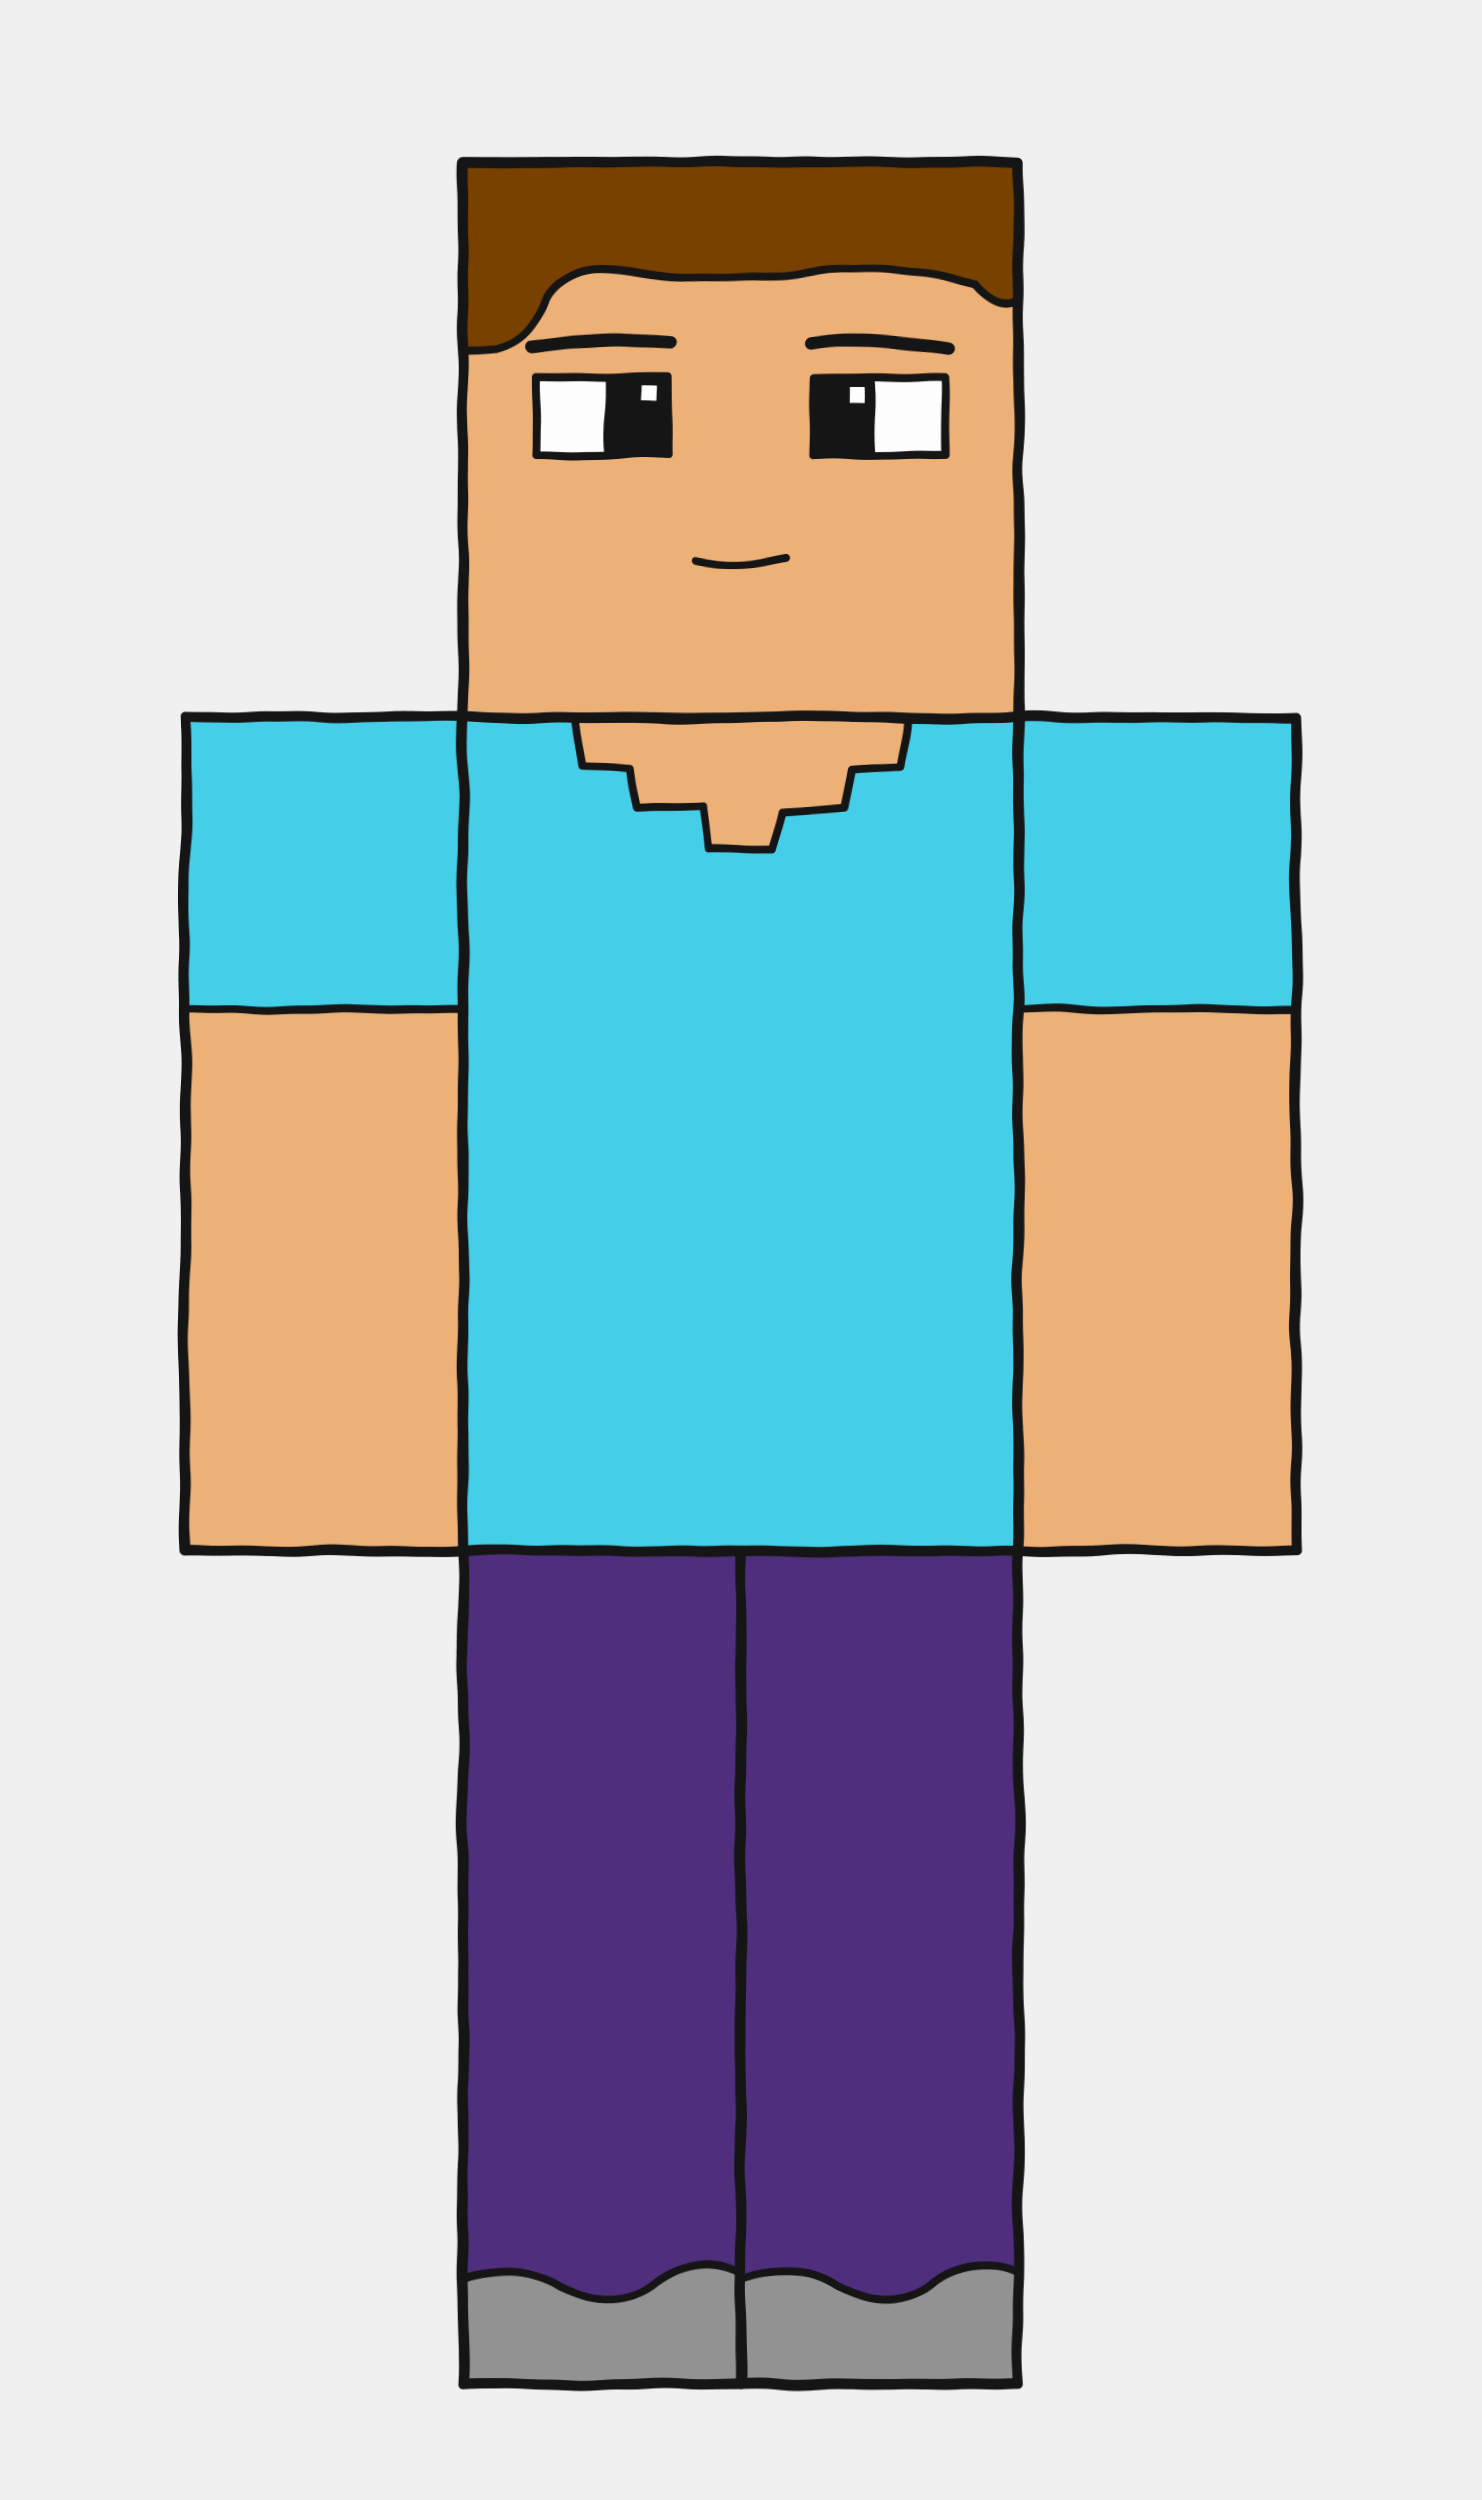
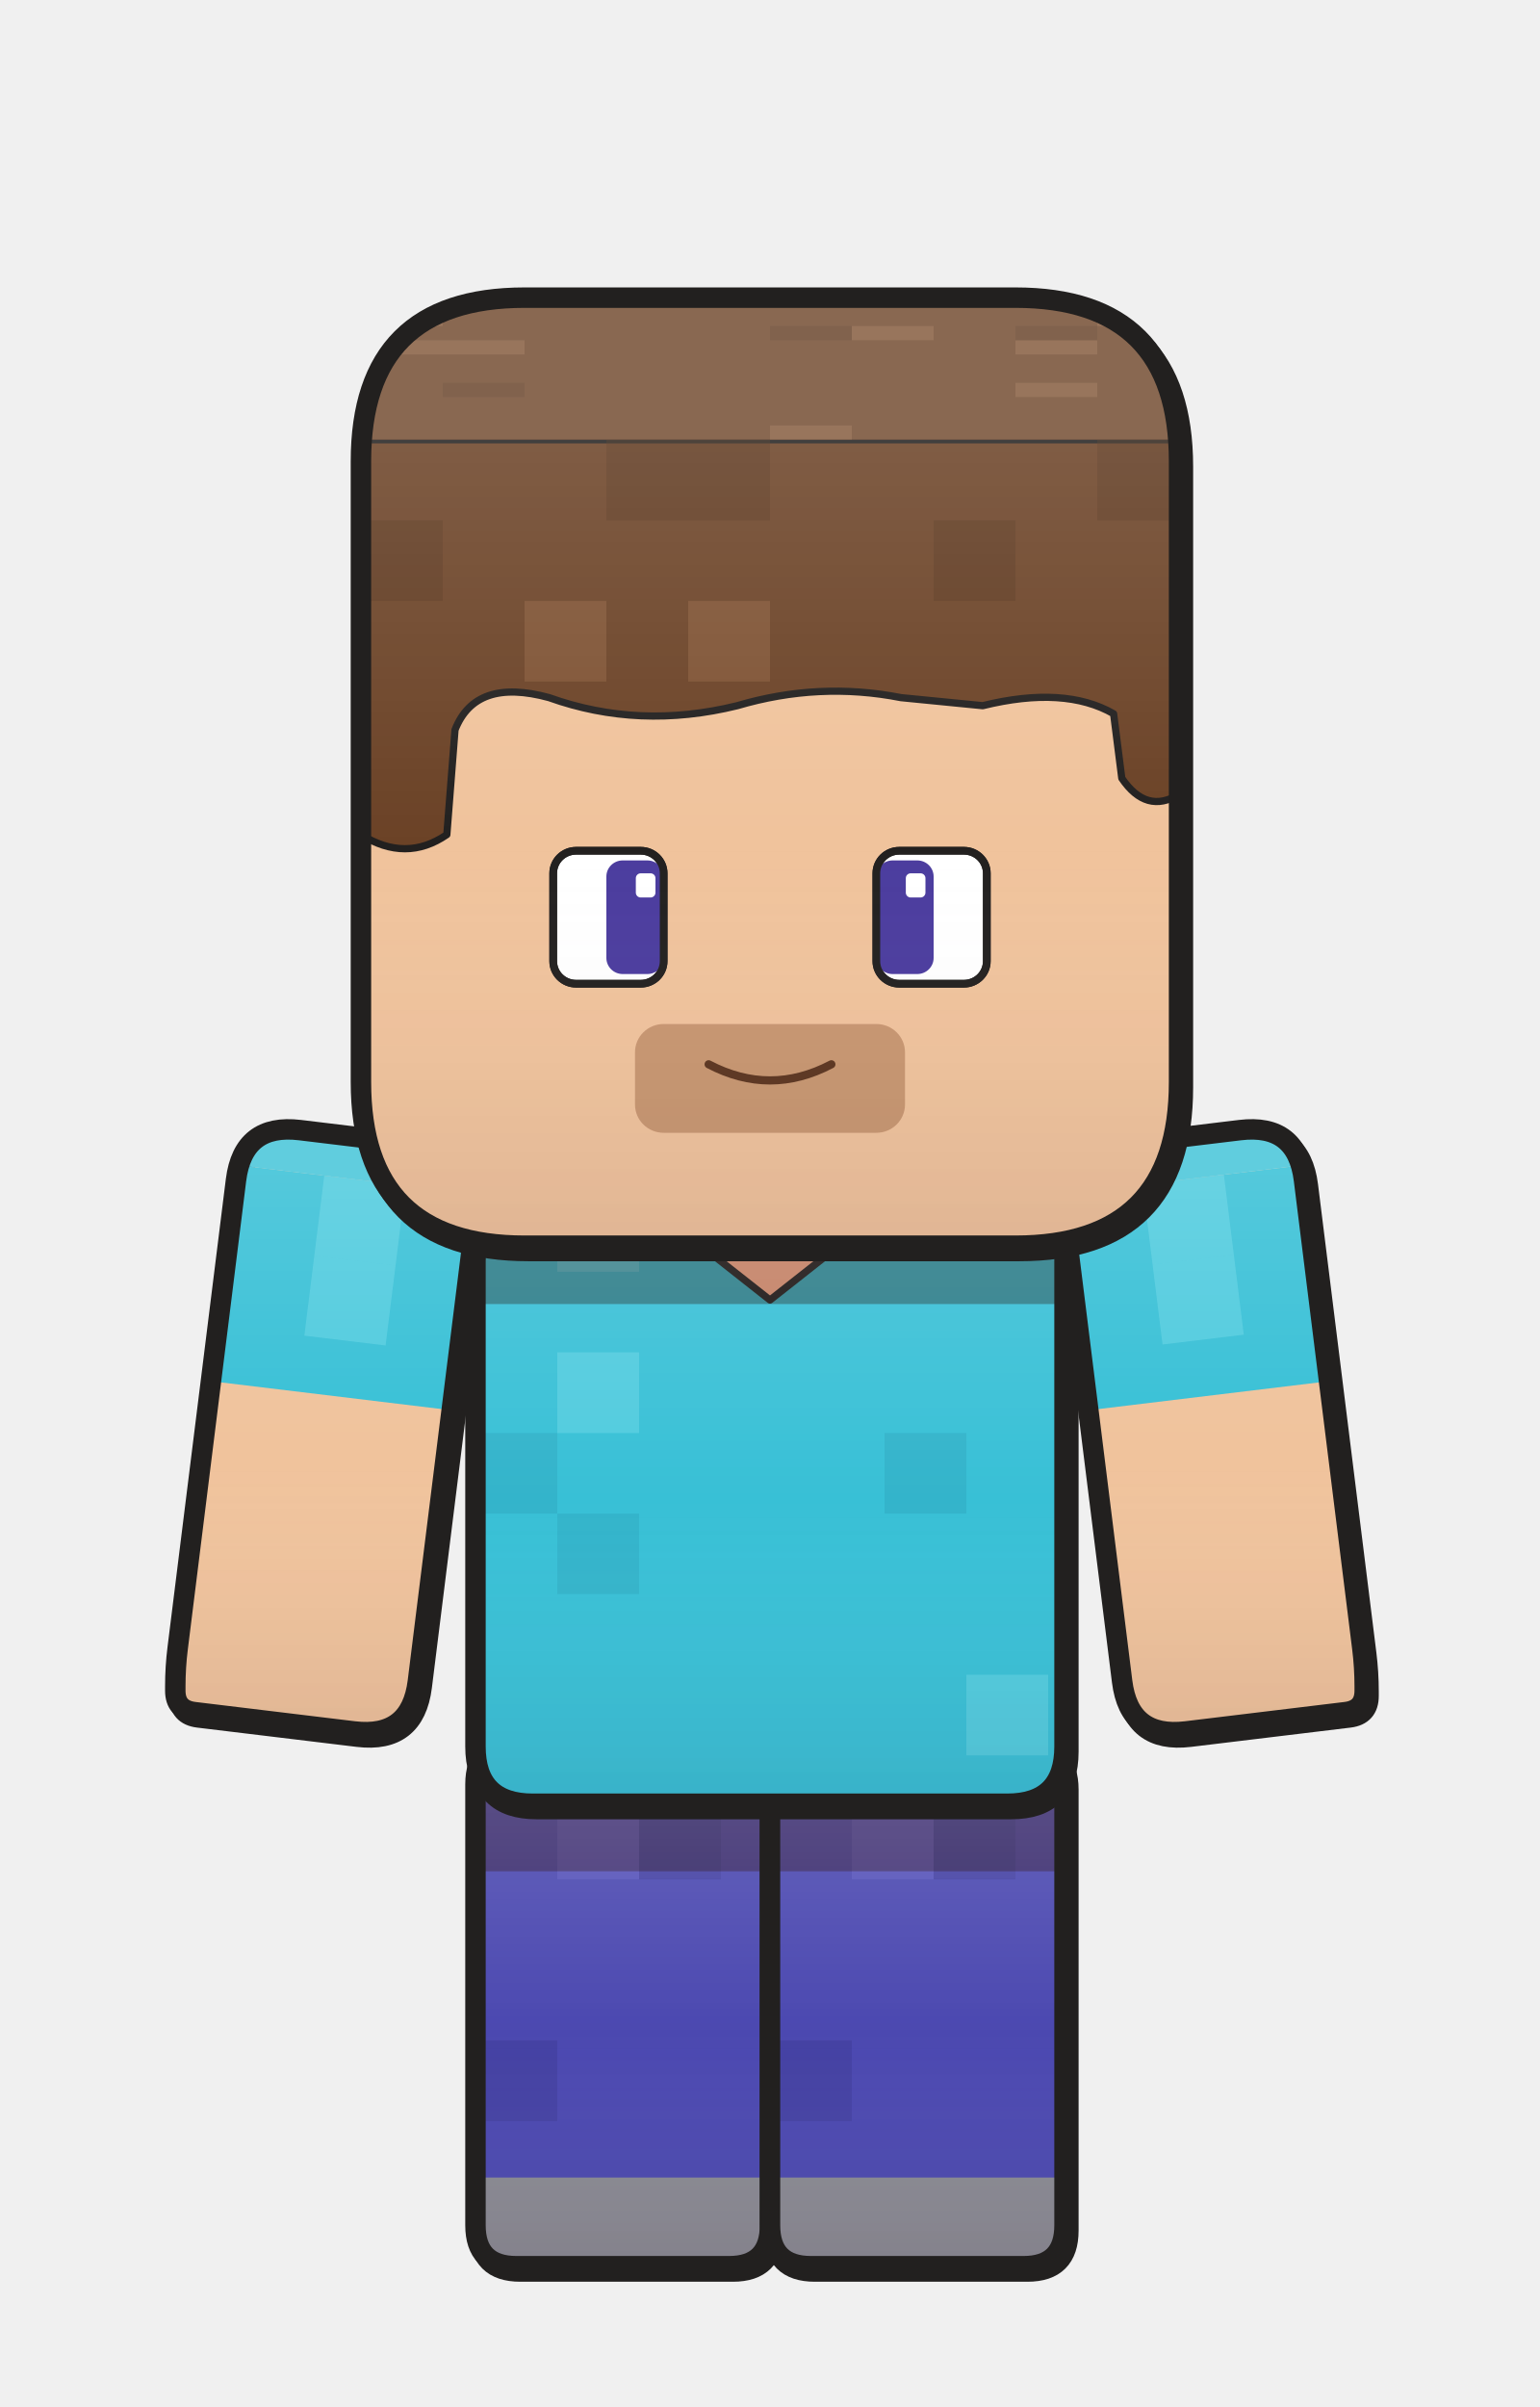
- <svg xmlns="http://www.w3.org/2000/svg" viewBox="0 0 640 1080" width="640" height="1080">
+ <svg xmlns="http://www.w3.org/2000/svg" viewBox="0 0 640 1000" width="640" height="1000">
  <defs>
-     <filter id="rough" x="-2%" y="-2%" width="104%" height="104%">
-       <feTurbulence type="fractalNoise" baseFrequency="0.03" numOctaves="2" seed="11" />
-       <feDisplacementMap in="SourceGraphic" scale="3" xChannelSelector="R" yChannelSelector="G" />
-     </filter>
+     <linearGradient id="soft" x1="0" y1="0" x2="0" y2="1">
+       <stop offset="0" stop-color="#ffffff" stop-opacity="0.14" />
+       <stop offset="0.5" stop-color="#ffffff" stop-opacity="0" />
+       <stop offset="1" stop-color="#3b2238" stop-opacity="0.09" />
+     </linearGradient>
  </defs>
-   <g filter="url(#rough)">
-     <g id="front-leg-right">
+   <g id="front-leg-right">
+     <path d="M197.6 741.28 Q197.6 724.28 214.6 724.28 L303 724.28 Q320 724.28 320 741.28 L320 924.51 Q320 941.51 303 941.51 L214.6 941.51 Q197.6 941.51 197.6 924.51 Z" fill="none" stroke="#22201f" stroke-width="8.5" stroke-linejoin="round" transform="translate(1.6 2.2)" />
+     <clipPath id="front-leg-right-clip">
+       <path d="M197.6 741.28 Q197.6 724.28 214.6 724.28 L303 724.28 Q320 724.28 320 741.28 L320 924.51 Q320 941.51 303 941.51 L214.6 941.51 Q197.6 941.51 197.6 924.51 Z" />
+     </clipPath>
+     <g clip-path="url(#front-leg-right-clip)">
      <g class="face-front">
-         <path d="M200 670 L320 670 L320 1030 L200 1030 Z" fill="#4f2f7d" />
-         <g transform="matrix(30 0 0 30 200 670)">
-           <path d="M0 10.5 Q0.8 10.2 1.4 10.6 Q2.2 11.0 2.8 10.5 Q3.4 10.1 4 10.4 V12 H0 Z" fill="#929292" stroke="#151515" stroke-width="3.4" stroke-linecap="round" stroke-linejoin="round" vector-effect="non-scaling-stroke" />
+         <path d="M197.6 747.31 L320 747.31 L320 941.51 L197.6 941.51 Z" fill="#4b48b0" />
+         <g transform="matrix(34 0 0 33.48 197.6 747.31)">
+           <rect x="2" y="0" width="1" height="1" fill="#36338a" stroke="none" opacity="0.35" />
+           <rect x="1" y="0" width="1" height="1" fill="#6a67cc" stroke="none" opacity="0.35" />
+           <rect x="0" y="3" width="1" height="1" fill="#36338a" stroke="none" opacity="0.35" />
+           <rect x="0" y="4.7" width="3.6" height="1.1" fill="#8a8a93" stroke="none" />
+           <rect x="0" y="0" width="3.6" height="0.9" fill="#cfa8a4" stroke="none" style="mix-blend-mode:multiply" />
        </g>
-         <path d="M200 670 L320 670 L320 1030 L200 1030 Z" fill="none" stroke="#151515" stroke-width="3.4" stroke-linejoin="round" />
+         <path d="M197.6 747.31 L320 747.31 L320 941.51 L197.6 941.51 Z" fill="url(#soft)" />
      </g>
-       <path d="M200 670 L320 670 L320 1030 L200 1030 Z" fill="none" stroke="#151515" stroke-width="4.5" stroke-linejoin="round" />
+       <g class="face-top">
+         <path d="M197.6 724.28 L320 724.28 L320 747.31 L197.6 747.31 Z" fill="#4b48b0" />
+         <path d="M197.6 724.28 L320 724.28 L320 747.31 L197.6 747.31 Z" fill="#ffffff" opacity="0.2" />
+       </g>
    </g>
-     <g id="front-leg-left">
+     <path d="M197.6 741.28 Q197.6 724.28 214.6 724.28 L303 724.28 Q320 724.28 320 741.28 L320 924.51 Q320 941.51 303 941.51 L214.6 941.51 Q197.6 941.51 197.6 924.51 Z" fill="none" stroke="#22201f" stroke-width="8.5" stroke-linejoin="round" />
+   </g>
+   <g id="front-leg-left">
+     <path d="M320 741.28 Q320 724.28 337 724.28 L425.4 724.28 Q442.4 724.28 442.4 741.28 L442.4 924.51 Q442.4 941.51 425.4 941.51 L337 941.51 Q320 941.51 320 924.51 Z" fill="none" stroke="#22201f" stroke-width="8.5" stroke-linejoin="round" transform="translate(1.6 2.2)" />
+     <clipPath id="front-leg-left-clip">
+       <path d="M320 741.28 Q320 724.28 337 724.28 L425.4 724.28 Q442.4 724.28 442.4 741.28 L442.4 924.51 Q442.4 941.51 425.4 941.51 L337 941.51 Q320 941.51 320 924.51 Z" />
+     </clipPath>
+     <g clip-path="url(#front-leg-left-clip)">
      <g class="face-front">
-         <path d="M320 670 L440 670 L440 1030 L320 1030 Z" fill="#4f2f7d" />
-         <g transform="matrix(30 0 0 30 320 670)">
-           <path d="M0 10.5 Q0.8 10.2 1.4 10.6 Q2.2 11.0 2.8 10.5 Q3.4 10.1 4 10.4 V12 H0 Z" fill="#929292" stroke="#151515" stroke-width="3.4" stroke-linecap="round" stroke-linejoin="round" vector-effect="non-scaling-stroke" />
+         <path d="M320 747.31 L442.4 747.31 L442.4 941.51 L320 941.51 Z" fill="#4b48b0" />
+         <g transform="matrix(34 0 0 33.48 320 747.31)">
+           <rect x="2" y="0" width="1" height="1" fill="#36338a" stroke="none" opacity="0.35" />
+           <rect x="1" y="0" width="1" height="1" fill="#6a67cc" stroke="none" opacity="0.35" />
+           <rect x="0" y="3" width="1" height="1" fill="#36338a" stroke="none" opacity="0.35" />
+           <rect x="0" y="4.7" width="3.6" height="1.1" fill="#8a8a93" stroke="none" />
+           <rect x="0" y="0" width="3.6" height="0.9" fill="#cfa8a4" stroke="none" style="mix-blend-mode:multiply" />
        </g>
-         <path d="M320 670 L440 670 L440 1030 L320 1030 Z" fill="none" stroke="#151515" stroke-width="3.4" stroke-linejoin="round" />
+         <path d="M320 747.31 L442.4 747.31 L442.4 941.51 L320 941.51 Z" fill="url(#soft)" />
      </g>
-       <path d="M320 670 L440 670 L440 1030 L320 1030 Z" fill="none" stroke="#151515" stroke-width="4.5" stroke-linejoin="round" />
+       <g class="face-top">
+         <path d="M320 724.28 L442.4 724.28 L442.4 747.31 L320 747.31 Z" fill="#4b48b0" />
+         <path d="M320 724.28 L442.4 724.28 L442.4 747.31 L320 747.31 Z" fill="#ffffff" opacity="0.2" />
+       </g>
    </g>
-     <g id="front-body">
+     <path d="M320 741.28 Q320 724.28 337 724.28 L425.4 724.28 Q442.4 724.28 442.4 741.28 L442.4 924.51 Q442.4 941.51 425.4 941.51 L337 941.51 Q320 941.51 320 924.51 Z" fill="none" stroke="#22201f" stroke-width="8.5" stroke-linejoin="round" />
+   </g>
+   <g id="front-body">
+     <path d="M197.6 491.54 Q197.6 467.74 221.4 467.74 L418.6 467.74 Q442.4 467.74 442.4 491.54 L442.4 725.58 Q442.4 749.38 418.6 749.38 L221.4 749.38 Q197.6 749.38 197.6 725.58 Z" fill="none" stroke="#22201f" stroke-width="8.5" stroke-linejoin="round" transform="translate(1.6 2.2)" />
+     <clipPath id="front-body-clip">
+       <path d="M197.6 491.54 Q197.6 467.74 221.4 467.74 L418.6 467.74 Q442.4 467.74 442.4 491.54 L442.4 725.58 Q442.4 749.38 418.6 749.38 L221.4 749.38 Q197.6 749.38 197.6 725.58 Z" />
+     </clipPath>
+     <g clip-path="url(#front-body-clip)">
      <g class="face-front">
-         <path d="M200 310 L440 310 L440 670 L200 670 Z" fill="#45cee8" />
-         <g transform="matrix(30 0 0 30 200 310)">
-           <path d="M1.6 0 H6.4 L6.3 0.7 L5.6 0.75 L5.5 1.3 L4.6 1.35 L4.45 1.9 L3.55 1.88 L3.45 1.3 L2.5 1.3 L2.4 0.72 L1.7 0.7 Z" fill="#edb178" stroke="#151515" stroke-width="3.4" stroke-linecap="round" stroke-linejoin="round" vector-effect="non-scaling-stroke" />
+         <path d="M197.6 494.9 L442.4 494.9 L442.4 749.38 L197.6 749.38 Z" fill="#38c0d6" />
+         <g transform="matrix(34 0 0 33.48 197.6 494.9)">
+           <rect x="1" y="2" width="1" height="1" fill="#7fe0ee" stroke="none" opacity="0.35" />
+           <rect x="5" y="3" width="1" height="1" fill="#2a9fb8" stroke="none" opacity="0.35" />
+           <rect x="1" y="0" width="1" height="1" fill="#7fe0ee" stroke="none" opacity="0.35" />
+           <rect x="0" y="3" width="1" height="1" fill="#2a9fb8" stroke="none" opacity="0.35" />
+           <rect x="6" y="6" width="1" height="1" fill="#7fe0ee" stroke="none" opacity="0.35" />
+           <rect x="1" y="4" width="1" height="1" fill="#2a9fb8" stroke="none" opacity="0.35" />
+           <path d="M2.55 0 H4.65 L4.35 0.75 L3.6 1.35 L2.85 0.75 Z" fill="#f0c39c" stroke="#22201f" stroke-width="3" stroke-linecap="round" stroke-linejoin="round" vector-effect="non-scaling-stroke" />
+           <rect x="0" y="0" width="7.2" height="1.4" fill="#cfa8a4" stroke="none" style="mix-blend-mode:multiply" />
        </g>
-         <path d="M200 310 L440 310 L440 670 L200 670 Z" fill="none" stroke="#151515" stroke-width="3.4" stroke-linejoin="round" />
+         <path d="M197.6 494.9 L442.4 494.9 L442.4 749.38 L197.6 749.38 Z" fill="url(#soft)" />
      </g>
-       <path d="M200 310 L440 310 L440 670 L200 670 Z" fill="none" stroke="#151515" stroke-width="4.5" stroke-linejoin="round" />
+       <g class="face-top">
+         <path d="M197.6 467.74 L442.4 467.74 L442.4 494.9 L197.6 494.9 Z" fill="#38c0d6" />
+         <path d="M197.6 467.74 L442.4 467.74 L442.4 494.9 L197.6 494.9 Z" fill="#ffffff" opacity="0.2" />
+       </g>
    </g>
-     <g id="front-arm-right">
+     <path d="M197.6 491.54 Q197.6 467.74 221.4 467.74 L418.6 467.74 Q442.4 467.74 442.4 491.54 L442.4 725.58 Q442.4 749.38 418.6 749.38 L221.4 749.38 Q197.6 749.38 197.6 725.58 Z" fill="none" stroke="#22201f" stroke-width="8.5" stroke-linejoin="round" />
+   </g>
+   <g id="front-arm-right">
+     <path d="M72.85 700.61 Q72.85 692.64 73.84 684.73 L98.08 490.27 Q101.03 466.65 124.65 469.51 L190.98 477.53 Q198.89 478.48 198.89 486.45 L198.89 488.22 Q198.89 496.19 197.9 504.1 L173.66 698.57 Q170.71 722.18 147.09 719.33 L80.76 711.31 Q72.85 710.35 72.85 702.38 Z" fill="none" stroke="#22201f" stroke-width="8.5" stroke-linejoin="round" transform="translate(1.6 2.2)" />
+     <clipPath id="front-arm-right-clip">
+       <path d="M72.85 700.61 Q72.85 692.64 73.84 684.73 L98.08 490.27 Q101.03 466.65 124.65 469.51 L190.98 477.53 Q198.89 478.48 198.89 486.45 L198.89 488.22 Q198.89 496.19 197.9 504.1 L173.66 698.57 Q170.71 722.18 147.09 719.33 L80.76 711.31 Q72.85 710.35 72.85 702.38 Z" />
+     </clipPath>
+     <g clip-path="url(#front-arm-right-clip)">
      <g class="face-front">
-         <path d="M80 310 L200 310 L200 670 L80 670 Z" fill="#edb178" />
-         <g transform="matrix(30 0 0 30 80 310)">
-           <rect x="0" y="0" width="4" height="4.2" fill="#45cee8" stroke="none" />
-           <path d="M0 4.2 L4 4.2" fill="none" stroke="#151515" stroke-width="3.4" stroke-linecap="round" stroke-linejoin="round" vector-effect="non-scaling-stroke" />
+         <path d="M101.02 484.36 L198.89 496.19 L170.71 722.18 L72.85 710.35 Z" fill="#f0c39c" />
+         <g transform="matrix(33.75 4.08 -4.14 33.23 101.02 484.36)">
+           <rect x="0" y="0" width="2.9" height="2.7" fill="#38c0d6" stroke="none" />
+           <rect x="1" y="1" width="1" height="1" fill="#7fe0ee" stroke="none" opacity="0.35" />
+           <rect x="1" y="0" width="1" height="1" fill="#7fe0ee" stroke="none" opacity="0.35" />
        </g>
-         <path d="M80 310 L200 310 L200 670 L80 670 Z" fill="none" stroke="#151515" stroke-width="3.4" stroke-linejoin="round" />
+         <path d="M101.02 484.36 L198.89 496.19 L170.71 722.18 L72.85 710.35 Z" fill="url(#soft)" />
      </g>
-       <path d="M80 310 L200 310 L200 670 L80 670 Z" fill="none" stroke="#151515" stroke-width="4.5" stroke-linejoin="round" />
+       <g class="face-right">
+         <path d="M101.02 466.65 L101.02 484.36 L72.85 710.35 L72.85 692.64 Z" fill="#f0c39c" />
+         <g transform="matrix(0 5.9 -4.14 33.23 101.02 466.65)">
+           <rect x="0" y="0" width="3" height="2.7" fill="#38c0d6" stroke="none" />
+           <rect x="2" y="1" width="1" height="1" fill="#2a9fb8" stroke="none" opacity="0.35" />
+           <rect x="2" y="0" width="1" height="1" fill="#2a9fb8" stroke="none" opacity="0.35" />
+         </g>
+         <path d="M101.02 466.65 L101.02 484.36 L72.85 710.35 L72.85 692.64 Z" fill="#cfa8a4" opacity="1.0" style="mix-blend-mode:multiply" />
+         <path d="M101.02 466.65 L101.02 484.36 L72.85 710.35 L72.85 692.64 Z" fill="url(#soft)" />
+       </g>
+       <g class="face-top">
+         <path d="M101.02 466.65 L198.89 478.48 L198.89 496.19 L101.02 484.36 Z" fill="#38c0d6" />
+         <path d="M101.02 466.65 L198.89 478.48 L198.89 496.19 L101.02 484.36 Z" fill="#ffffff" opacity="0.2" />
+       </g>
    </g>
-     <g id="front-arm-left">
+     <path d="M72.85 700.61 Q72.85 692.64 73.84 684.73 L98.08 490.27 Q101.03 466.65 124.65 469.51 L190.98 477.53 Q198.89 478.48 198.89 486.45 L198.89 488.22 Q198.89 496.19 197.9 504.1 L173.66 698.57 Q170.71 722.18 147.09 719.33 L80.76 711.31 Q72.85 710.35 72.85 702.38 Z" fill="none" stroke="#22201f" stroke-width="8.5" stroke-linejoin="round" />
+   </g>
+   <g id="front-arm-left">
+     <path d="M441.11 486.45 Q441.11 478.48 449.02 477.53 L515.35 469.51 Q538.98 466.65 541.92 490.27 L566.16 684.73 Q567.15 692.64 567.15 700.61 L567.15 702.38 Q567.15 710.35 559.24 711.31 L492.91 719.33 Q469.29 722.18 466.34 698.57 L442.1 504.1 Q441.11 496.19 441.11 488.22 Z" fill="none" stroke="#22201f" stroke-width="8.5" stroke-linejoin="round" transform="translate(1.6 2.2)" />
+     <clipPath id="front-arm-left-clip">
+       <path d="M441.11 486.45 Q441.11 478.48 449.02 477.53 L515.35 469.51 Q538.98 466.65 541.92 490.27 L566.16 684.73 Q567.15 692.64 567.15 700.61 L567.15 702.38 Q567.15 710.35 559.24 711.31 L492.91 719.33 Q469.29 722.18 466.34 698.57 L442.1 504.1 Q441.11 496.19 441.11 488.22 Z" />
+     </clipPath>
+     <g clip-path="url(#front-arm-left-clip)">
      <g class="face-front">
-         <path d="M440 310 L560 310 L560 670 L440 670 Z" fill="#edb178" />
-         <g transform="matrix(30 0 0 30 440 310)">
-           <rect x="0" y="0" width="4" height="4.2" fill="#45cee8" stroke="none" />
-           <path d="M0 4.2 L4 4.2" fill="none" stroke="#151515" stroke-width="3.4" stroke-linecap="round" stroke-linejoin="round" vector-effect="non-scaling-stroke" />
+         <path d="M441.11 496.19 L538.98 484.36 L567.15 710.35 L469.29 722.18 Z" fill="#f0c39c" />
+         <g transform="matrix(33.75 -4.08 4.14 33.23 441.11 496.19)">
+           <rect x="0" y="0" width="2.9" height="2.7" fill="#38c0d6" stroke="none" />
+           <rect x="1" y="1" width="1" height="1" fill="#7fe0ee" stroke="none" opacity="0.35" />
+           <rect x="1" y="0" width="1" height="1" fill="#7fe0ee" stroke="none" opacity="0.35" />
        </g>
-         <path d="M440 310 L560 310 L560 670 L440 670 Z" fill="none" stroke="#151515" stroke-width="3.4" stroke-linejoin="round" />
+         <path d="M441.11 496.19 L538.98 484.36 L567.15 710.35 L469.29 722.18 Z" fill="url(#soft)" />
      </g>
-       <path d="M440 310 L560 310 L560 670 L440 670 Z" fill="none" stroke="#151515" stroke-width="4.5" stroke-linejoin="round" />
+       <g class="face-left">
+         <path d="M538.98 484.36 L538.98 466.65 L567.15 692.64 L567.15 710.35 Z" fill="#f0c39c" />
+         <g transform="matrix(0 -5.9 4.14 33.23 538.98 484.36)">
+           <rect x="0" y="0" width="3" height="2.7" fill="#38c0d6" stroke="none" />
+           <rect x="2" y="1" width="1" height="1" fill="#2a9fb8" stroke="none" opacity="0.35" />
+           <rect x="2" y="0" width="1" height="1" fill="#2a9fb8" stroke="none" opacity="0.35" />
+         </g>
+         <path d="M538.98 484.36 L538.98 466.65 L567.15 692.64 L567.15 710.35 Z" fill="#cfa8a4" opacity="1.0" style="mix-blend-mode:multiply" />
+         <path d="M538.98 484.36 L538.98 466.65 L567.15 692.64 L567.15 710.35 Z" fill="url(#soft)" />
+       </g>
+       <g class="face-top">
+         <path d="M441.11 478.48 L538.98 466.65 L538.98 484.36 L441.11 496.19 Z" fill="#38c0d6" />
+         <path d="M441.11 478.48 L538.98 466.65 L538.98 484.36 L441.11 496.19 Z" fill="#ffffff" opacity="0.2" />
+       </g>
    </g>
-     <g id="front-head">
+     <path d="M441.11 486.45 Q441.11 478.48 449.02 477.53 L515.35 469.51 Q538.98 466.65 541.92 490.27 L566.16 684.73 Q567.15 692.64 567.15 700.61 L567.15 702.38 Q567.15 710.35 559.24 711.31 L492.91 719.33 Q469.29 722.18 466.34 698.57 L442.1 504.1 Q441.11 496.19 441.11 488.22 Z" fill="none" stroke="#22201f" stroke-width="8.5" stroke-linejoin="round" />
+   </g>
+   <g id="front-head">
+     <path d="M150 191.66 Q150 123.66 218 123.66 L422 123.66 Q490 123.66 490 191.66 L490 449.54 Q490 517.54 422 517.54 L218 517.54 Q150 517.54 150 449.54 Z" fill="none" stroke="#22201f" stroke-width="8.5" stroke-linejoin="round" transform="translate(1.6 2.2)" />
+     <clipPath id="front-head-clip">
+       <path d="M150 191.66 Q150 123.66 218 123.66 L422 123.66 Q490 123.66 490 191.66 L490 449.54 Q490 517.54 422 517.54 L218 517.54 Q150 517.54 150 449.54 Z" />
+     </clipPath>
+     <g clip-path="url(#front-head-clip)">
      <g class="face-front">
-         <path d="M200 70 L440 70 L440 310 L200 310 Z" fill="#edb178" />
-         <g transform="matrix(30 0 0 30 200 70)">
-           <path d="M0 0 H8 V2.0 Q7.65 2.15 7.35 1.75 Q6.3 1.45 5.0 1.6 Q3.6 1.75 2.4 1.55 Q1.5 1.42 1.2 1.95 Q1.0 2.6 0.5 2.7 L0 2.7 Z" fill="#784100" stroke="#151515" stroke-width="3.4" stroke-linecap="round" stroke-linejoin="round" vector-effect="non-scaling-stroke" />
-           <rect x="1.05" y="3.1" width="1.9" height="1.12" fill="#fdfdfd" stroke="none" />
-           <rect x="2.05" y="3.1" width="0.9" height="1.12" fill="#151515" stroke="none" />
-           <rect x="2.57" y="3.24" width="0.22" height="0.22" fill="#fdfdfd" stroke="none" />
-           <rect x="1.05" y="3.1" width="1.9" height="1.12" fill="none" stroke="#151515" stroke-width="3.4" stroke-linecap="round" stroke-linejoin="round" vector-effect="non-scaling-stroke" />
-           <rect x="5.05" y="3.1" width="1.9" height="1.12" fill="#fdfdfd" stroke="none" />
-           <rect x="5.05" y="3.1" width="0.9" height="1.12" fill="#151515" stroke="none" />
-           <rect x="5.57" y="3.24" width="0.22" height="0.22" fill="#fdfdfd" stroke="none" />
-           <rect x="5.05" y="3.1" width="1.9" height="1.12" fill="none" stroke="#151515" stroke-width="3.4" stroke-linecap="round" stroke-linejoin="round" vector-effect="non-scaling-stroke" />
-           <path d="M1.0 2.68 Q2.0 2.5 2.98 2.6" fill="none" stroke="#151515" stroke-width="5.6" stroke-linecap="round" stroke-linejoin="round" vector-effect="non-scaling-stroke" />
-           <path d="M5.02 2.6 Q6.0 2.5 7.0 2.68" fill="none" stroke="#151515" stroke-width="5.6" stroke-linecap="round" stroke-linejoin="round" vector-effect="non-scaling-stroke" />
-           <path d="M3.35 5.75 Q4.0 5.85 4.65 5.7" fill="none" stroke="#151515" stroke-width="3.4" stroke-linecap="round" stroke-linejoin="round" vector-effect="non-scaling-stroke" />
+         <path d="M150 182.7 L490 182.7 L490 517.54 L150 517.54 Z" fill="#f0c39c" />
+         <g transform="matrix(34 0 0 33.48 150 182.7)">
+           <path d="M0 0 H10 V4.4 Q9.6 4.65 9.3 4.2 L9.2 3.4 Q8.6 3.05 7.6 3.3 L6.6 3.2 Q5.6 3.0 4.6 3.3 Q3.4 3.6 2.3 3.2 Q1.4 2.95 1.15 3.6 L1.05 4.9 Q0.55 5.25 0 4.9 Z" fill="#6b4226" stroke="#22201f" stroke-width="3" stroke-linecap="round" stroke-linejoin="round" vector-effect="non-scaling-stroke" />
+           <rect x="2" y="2" width="1" height="1" fill="#a0704a" stroke="none" opacity="0.35" />
+           <rect x="4" y="0" width="1" height="1" fill="#4d2e18" stroke="none" opacity="0.35" />
+           <rect x="7" y="1" width="1" height="1" fill="#4d2e18" stroke="none" opacity="0.35" />
+           <rect x="3" y="0" width="1" height="1" fill="#4d2e18" stroke="none" opacity="0.35" />
+           <rect x="0" y="1" width="1" height="1" fill="#4d2e18" stroke="none" opacity="0.35" />
+           <rect x="9" y="0" width="1" height="1" fill="#4d2e18" stroke="none" opacity="0.35" />
+           <rect x="4" y="2" width="1" height="1" fill="#a0704a" stroke="none" opacity="0.35" />
+           <rect x="3.35" y="7.25" width="3.3" height="1.35" rx="0.35" fill="#a8714d" stroke="none" opacity="0.55" />
+           <path d="M4.25 7.75 Q5.0 8.15 5.75 7.75" fill="none" stroke="#5c3520" stroke-width="3.4" stroke-linecap="round" stroke-linejoin="round" vector-effect="non-scaling-stroke" />
+           <rect x="2.35" y="5.1" width="1.35" height="1.65" rx="0.28" fill="#ffffff" stroke="#22201f" stroke-width="3.2" stroke-linecap="round" stroke-linejoin="round" vector-effect="non-scaling-stroke" />
+           <rect x="3" y="5.22" width="0.7" height="1.41" rx="0.2" fill="#4b3c9e" stroke="none" />
+           <rect x="3.36" y="5.38" width="0.24" height="0.3" rx="0.06" fill="#ffffff" stroke="none" />
+           <rect x="2.35" y="5.1" width="1.35" height="1.65" rx="0.28" fill="none" stroke="#22201f" stroke-width="3.2" stroke-linecap="round" stroke-linejoin="round" vector-effect="non-scaling-stroke" />
+           <rect x="6.3" y="5.1" width="1.35" height="1.65" rx="0.28" fill="#ffffff" stroke="#22201f" stroke-width="3.2" stroke-linecap="round" stroke-linejoin="round" vector-effect="non-scaling-stroke" />
+           <rect x="6.3" y="5.22" width="0.7" height="1.41" rx="0.2" fill="#4b3c9e" stroke="none" />
+           <rect x="6.66" y="5.38" width="0.24" height="0.3" rx="0.06" fill="#ffffff" stroke="none" />
+           <rect x="6.3" y="5.1" width="1.35" height="1.65" rx="0.28" fill="none" stroke="#22201f" stroke-width="3.2" stroke-linecap="round" stroke-linejoin="round" vector-effect="non-scaling-stroke" />
        </g>
-         <path d="M200 70 L440 70 L440 310 L200 310 Z" fill="none" stroke="#151515" stroke-width="3.4" stroke-linejoin="round" />
+         <path d="M150 182.7 L490 182.7 L490 517.54 L150 517.54 Z" fill="url(#soft)" />
      </g>
-       <path d="M200 70 L440 70 L440 310 L200 310 Z" fill="none" stroke="#151515" stroke-width="4.5" stroke-linejoin="round" />
+       <g class="face-top">
+         <path d="M150 123.66 L490 123.66 L490 182.7 L150 182.7 Z" fill="#6b4226" />
+         <g transform="matrix(34 0 0 5.9 150 123.66)">
+           <rect x="5" y="2" width="1" height="1" fill="#4d2e18" stroke="none" opacity="0.35" />
+           <rect x="0" y="1" width="1" height="1" fill="#a0704a" stroke="none" opacity="0.35" />
+           <rect x="5" y="9" width="1" height="1" fill="#a0704a" stroke="none" opacity="0.35" />
+           <rect x="8" y="3" width="1" height="1" fill="#a0704a" stroke="none" opacity="0.35" />
+           <rect x="1" y="6" width="1" height="1" fill="#4d2e18" stroke="none" opacity="0.35" />
+           <rect x="1" y="3" width="1" height="1" fill="#a0704a" stroke="none" opacity="0.35" />
+           <rect x="8" y="6" width="1" height="1" fill="#a0704a" stroke="none" opacity="0.35" />
+           <rect x="9" y="1" width="1" height="1" fill="#a0704a" stroke="none" opacity="0.35" />
+           <rect x="9" y="0" width="1" height="1" fill="#4d2e18" stroke="none" opacity="0.35" />
+           <rect x="0" y="3" width="1" height="1" fill="#a0704a" stroke="none" opacity="0.35" />
+           <rect x="8" y="2" width="1" height="1" fill="#4d2e18" stroke="none" opacity="0.35" />
+           <rect x="6" y="2" width="1" height="1" fill="#a0704a" stroke="none" opacity="0.35" />
+         </g>
+         <path d="M150 123.66 L490 123.66 L490 182.7 L150 182.7 Z" fill="#ffffff" opacity="0.2" />
+       </g>
    </g>
+     <path d="M150 191.66 Q150 123.66 218 123.66 L422 123.66 Q490 123.66 490 191.66 L490 449.54 Q490 517.54 422 517.54 L218 517.54 Q150 517.54 150 449.54 Z" fill="none" stroke="#22201f" stroke-width="8.5" stroke-linejoin="round" />
  </g>
</svg>
